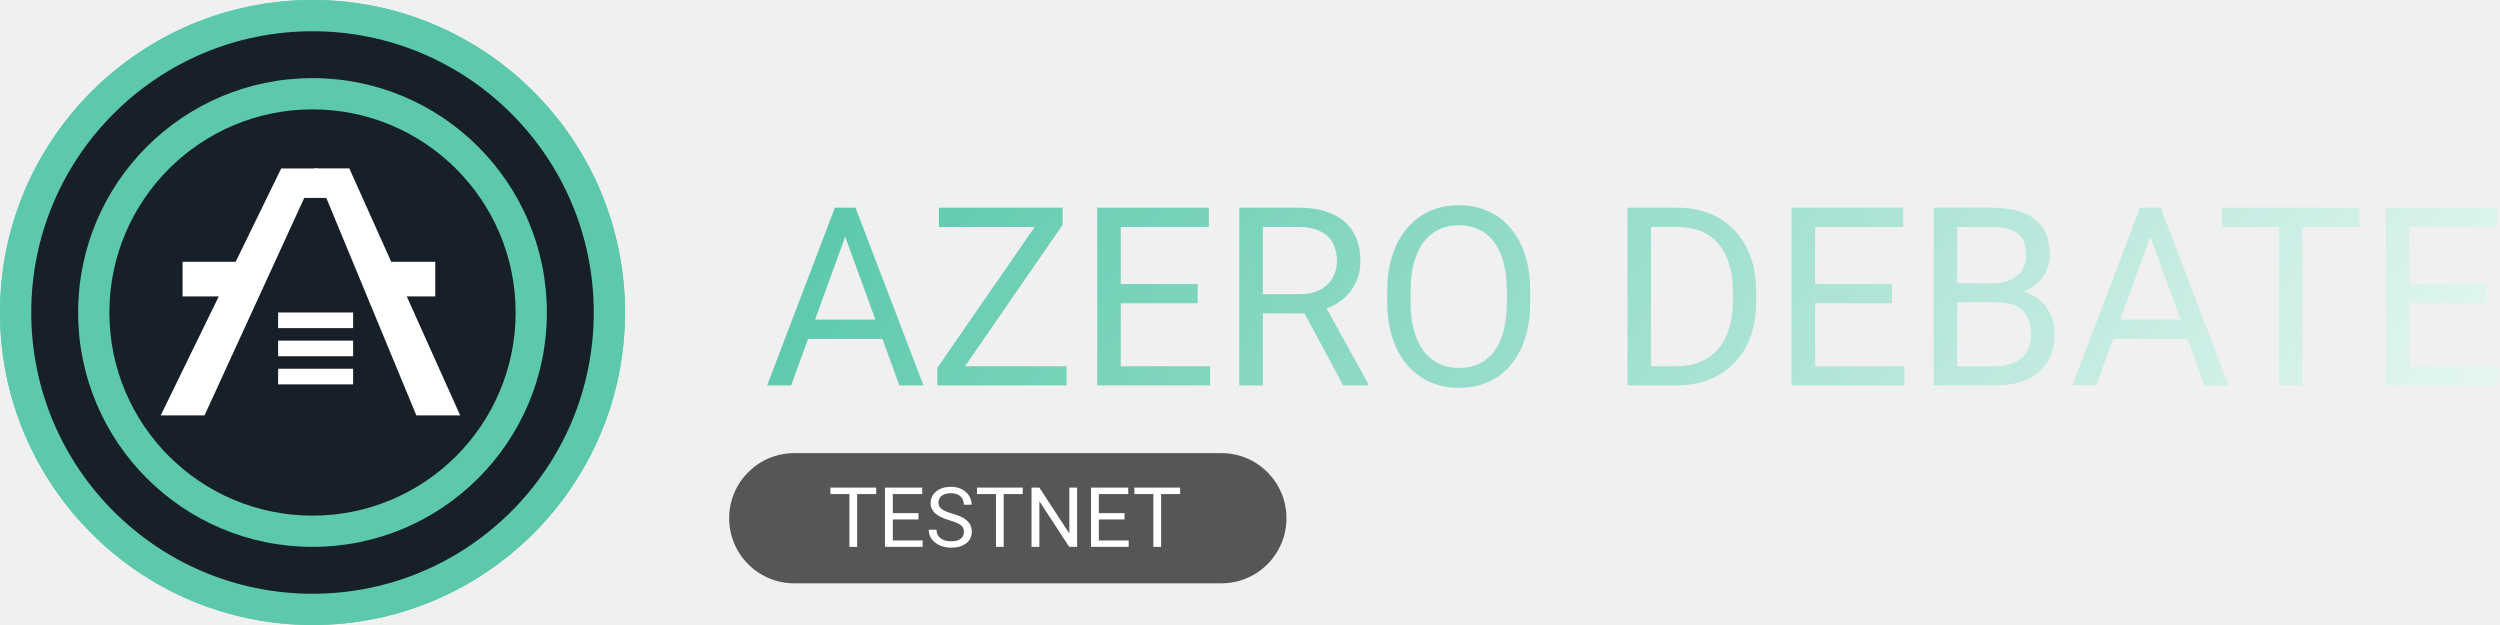
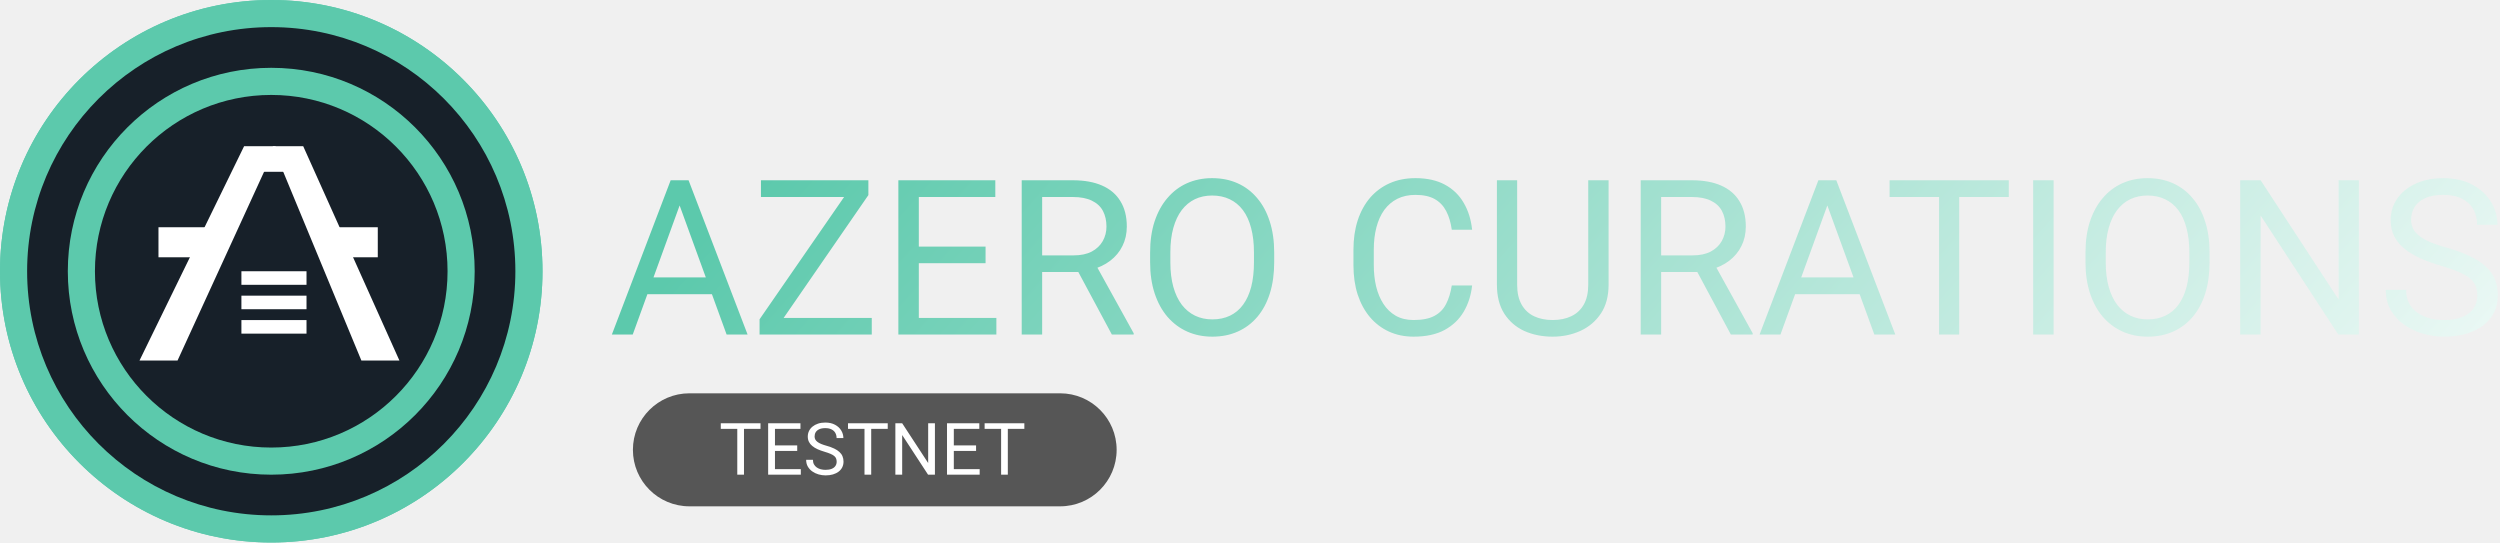
- <svg xmlns="http://www.w3.org/2000/svg" width="480" height="120" viewBox="0 0 480 120" fill="none">
-   <path d="M163.203 42.898L151.906 74H147.289L160.297 39.875H163.273L163.203 42.898ZM172.672 74L161.352 42.898L161.281 39.875H164.258L177.312 74H172.672ZM172.086 61.367V65.07H152.914V61.367H172.086ZM204.781 70.32V74H181.672V70.32H204.781ZM204.031 43.156L182.75 74H179.961V70.625L201.219 39.875H204.031V43.156ZM202.109 39.875V43.578H180.266V39.875H202.109ZM232.344 70.32V74H214.273V70.32H232.344ZM215.188 39.875V74H210.664V39.875H215.188ZM229.953 54.547V58.227H214.273V54.547H229.953ZM232.109 39.875V43.578H214.273V39.875H232.109ZM237.945 39.875H249.242C251.805 39.875 253.969 40.266 255.734 41.047C257.516 41.828 258.867 42.984 259.789 44.516C260.727 46.031 261.195 47.898 261.195 50.117C261.195 51.68 260.875 53.109 260.234 54.406C259.609 55.688 258.703 56.781 257.516 57.688C256.344 58.578 254.938 59.242 253.297 59.68L252.031 60.172H241.414L241.367 56.492H249.383C251.008 56.492 252.359 56.211 253.438 55.648C254.516 55.07 255.328 54.297 255.875 53.328C256.422 52.359 256.695 51.289 256.695 50.117C256.695 48.805 256.438 47.656 255.922 46.672C255.406 45.688 254.594 44.93 253.484 44.398C252.391 43.852 250.977 43.578 249.242 43.578H242.469V74H237.945V39.875ZM257.891 74L249.594 58.531L254.305 58.508L262.719 73.719V74H257.891ZM293.797 55.859V58.016C293.797 60.578 293.477 62.875 292.836 64.906C292.195 66.938 291.273 68.664 290.07 70.086C288.867 71.508 287.422 72.594 285.734 73.344C284.062 74.094 282.188 74.469 280.109 74.469C278.094 74.469 276.242 74.094 274.555 73.344C272.883 72.594 271.43 71.508 270.195 70.086C268.977 68.664 268.031 66.938 267.359 64.906C266.688 62.875 266.352 60.578 266.352 58.016V55.859C266.352 53.297 266.68 51.008 267.336 48.992C268.008 46.961 268.953 45.234 270.172 43.812C271.391 42.375 272.836 41.281 274.508 40.531C276.195 39.781 278.047 39.406 280.062 39.406C282.141 39.406 284.016 39.781 285.688 40.531C287.375 41.281 288.82 42.375 290.023 43.812C291.242 45.234 292.172 46.961 292.812 48.992C293.469 51.008 293.797 53.297 293.797 55.859ZM289.32 58.016V55.812C289.32 53.781 289.109 51.984 288.688 50.422C288.281 48.859 287.68 47.547 286.883 46.484C286.086 45.422 285.109 44.617 283.953 44.07C282.812 43.523 281.516 43.25 280.062 43.25C278.656 43.25 277.383 43.523 276.242 44.07C275.117 44.617 274.148 45.422 273.336 46.484C272.539 47.547 271.922 48.859 271.484 50.422C271.047 51.984 270.828 53.781 270.828 55.812V58.016C270.828 60.062 271.047 61.875 271.484 63.453C271.922 65.016 272.547 66.336 273.359 67.414C274.188 68.477 275.164 69.281 276.289 69.828C277.43 70.375 278.703 70.648 280.109 70.648C281.578 70.648 282.883 70.375 284.023 69.828C285.164 69.281 286.125 68.477 286.906 67.414C287.703 66.336 288.305 65.016 288.711 63.453C289.117 61.875 289.32 60.062 289.32 58.016ZM321.711 74H314.586L314.633 70.32H321.711C324.148 70.32 326.18 69.812 327.805 68.797C329.43 67.766 330.648 66.328 331.461 64.484C332.289 62.625 332.703 60.453 332.703 57.969V55.883C332.703 53.93 332.469 52.195 332 50.68C331.531 49.148 330.844 47.859 329.938 46.812C329.031 45.75 327.922 44.945 326.609 44.398C325.312 43.852 323.82 43.578 322.133 43.578H314.445V39.875H322.133C324.367 39.875 326.406 40.25 328.25 41C330.094 41.734 331.68 42.805 333.008 44.211C334.352 45.602 335.383 47.289 336.102 49.273C336.82 51.242 337.18 53.461 337.18 55.93V57.969C337.18 60.438 336.82 62.664 336.102 64.648C335.383 66.617 334.344 68.297 332.984 69.688C331.641 71.078 330.016 72.148 328.109 72.898C326.219 73.633 324.086 74 321.711 74ZM317 39.875V74H312.477V39.875H317ZM365.656 70.32V74H347.586V70.32H365.656ZM348.5 39.875V74H343.977V39.875H348.5ZM363.266 54.547V58.227H347.586V54.547H363.266ZM365.422 39.875V43.578H347.586V39.875H365.422ZM383.422 58.039H374.773L374.727 54.406H382.578C383.875 54.406 385.008 54.188 385.977 53.75C386.945 53.312 387.695 52.688 388.227 51.875C388.773 51.047 389.047 50.062 389.047 48.922C389.047 47.672 388.805 46.656 388.32 45.875C387.852 45.078 387.125 44.5 386.141 44.141C385.172 43.766 383.938 43.578 382.438 43.578H375.781V74H371.258V39.875H382.438C384.188 39.875 385.75 40.055 387.125 40.414C388.5 40.758 389.664 41.305 390.617 42.055C391.586 42.789 392.32 43.727 392.82 44.867C393.32 46.008 393.57 47.375 393.57 48.969C393.57 50.375 393.211 51.648 392.492 52.789C391.773 53.914 390.773 54.836 389.492 55.555C388.227 56.273 386.742 56.734 385.039 56.938L383.422 58.039ZM383.211 74H372.992L375.547 70.32H383.211C384.648 70.32 385.867 70.07 386.867 69.57C387.883 69.07 388.656 68.367 389.188 67.461C389.719 66.539 389.984 65.453 389.984 64.203C389.984 62.938 389.758 61.844 389.305 60.922C388.852 60 388.141 59.289 387.172 58.789C386.203 58.289 384.953 58.039 383.422 58.039H376.977L377.023 54.406H385.836L386.797 55.719C388.438 55.859 389.828 56.328 390.969 57.125C392.109 57.906 392.977 58.906 393.57 60.125C394.18 61.344 394.484 62.688 394.484 64.156C394.484 66.281 394.016 68.078 393.078 69.547C392.156 71 390.852 72.109 389.164 72.875C387.477 73.625 385.492 74 383.211 74ZM413.797 42.898L402.5 74H397.883L410.891 39.875H413.867L413.797 42.898ZM423.266 74L411.945 42.898L411.875 39.875H414.852L427.906 74H423.266ZM422.68 61.367V65.07H403.508V61.367H422.68ZM442.039 39.875V74H437.586V39.875H442.039ZM453.008 39.875V43.578H426.641V39.875H453.008ZM479.75 70.32V74H461.68V70.32H479.75ZM462.594 39.875V74H458.07V39.875H462.594ZM477.359 54.547V58.227H461.68V54.547H477.359ZM479.516 39.875V43.578H461.68V39.875H479.516Z" fill="url(#paint0_linear_0_1)" />
+ <svg xmlns="http://www.w3.org/2000/svg" width="553" height="120" viewBox="0 0 553 120" fill="none">
+   <path d="M151.258 42.898L139.961 74H135.344L148.352 39.875H151.328L151.258 42.898ZM160.727 74L149.406 42.898L149.336 39.875H152.312L165.367 74H160.727ZM160.141 61.367V65.07H140.969V61.367H160.141ZM192.836 70.32V74H169.727V70.32H192.836ZM192.086 43.156L170.805 74H168.016V70.625L189.273 39.875H192.086V43.156ZM190.164 39.875V43.578H168.32V39.875H190.164ZM220.398 70.32V74H202.328V70.32H220.398ZM203.242 39.875V74H198.719V39.875H203.242ZM218.008 54.547V58.227H202.328V54.547H218.008ZM220.164 39.875V43.578H202.328V39.875H220.164ZM226 39.875H237.297C239.859 39.875 242.023 40.266 243.789 41.047C245.57 41.828 246.922 42.984 247.844 44.516C248.781 46.031 249.25 47.898 249.25 50.117C249.25 51.68 248.93 53.109 248.289 54.406C247.664 55.688 246.758 56.781 245.57 57.688C244.398 58.578 242.992 59.242 241.352 59.68L240.086 60.172H229.469L229.422 56.492H237.438C239.062 56.492 240.414 56.211 241.492 55.648C242.57 55.07 243.383 54.297 243.93 53.328C244.477 52.359 244.75 51.289 244.75 50.117C244.75 48.805 244.492 47.656 243.977 46.672C243.461 45.688 242.648 44.93 241.539 44.398C240.445 43.852 239.031 43.578 237.297 43.578H230.523V74H226V39.875ZM245.945 74L237.648 58.531L242.359 58.508L250.773 73.719V74H245.945ZM281.852 55.859V58.016C281.852 60.578 281.531 62.875 280.891 64.906C280.25 66.938 279.328 68.664 278.125 70.086C276.922 71.508 275.477 72.594 273.789 73.344C272.117 74.094 270.242 74.469 268.164 74.469C266.148 74.469 264.297 74.094 262.609 73.344C260.938 72.594 259.484 71.508 258.25 70.086C257.031 68.664 256.086 66.938 255.414 64.906C254.742 62.875 254.406 60.578 254.406 58.016V55.859C254.406 53.297 254.734 51.008 255.391 48.992C256.062 46.961 257.008 45.234 258.227 43.812C259.445 42.375 260.891 41.281 262.562 40.531C264.25 39.781 266.102 39.406 268.117 39.406C270.195 39.406 272.07 39.781 273.742 40.531C275.43 41.281 276.875 42.375 278.078 43.812C279.297 45.234 280.227 46.961 280.867 48.992C281.523 51.008 281.852 53.297 281.852 55.859ZM277.375 58.016V55.812C277.375 53.781 277.164 51.984 276.742 50.422C276.336 48.859 275.734 47.547 274.938 46.484C274.141 45.422 273.164 44.617 272.008 44.07C270.867 43.523 269.57 43.25 268.117 43.25C266.711 43.25 265.438 43.523 264.297 44.07C263.172 44.617 262.203 45.422 261.391 46.484C260.594 47.547 259.977 48.859 259.539 50.422C259.102 51.984 258.883 53.781 258.883 55.812V58.016C258.883 60.062 259.102 61.875 259.539 63.453C259.977 65.016 260.602 66.336 261.414 67.414C262.242 68.477 263.219 69.281 264.344 69.828C265.484 70.375 266.758 70.648 268.164 70.648C269.633 70.648 270.938 70.375 272.078 69.828C273.219 69.281 274.18 68.477 274.961 67.414C275.758 66.336 276.359 65.016 276.766 63.453C277.172 61.875 277.375 60.062 277.375 58.016ZM321.133 63.148H325.633C325.398 65.305 324.781 67.234 323.781 68.938C322.781 70.641 321.367 71.992 319.539 72.992C317.711 73.977 315.43 74.469 312.695 74.469C310.695 74.469 308.875 74.094 307.234 73.344C305.609 72.594 304.211 71.531 303.039 70.156C301.867 68.766 300.961 67.102 300.32 65.164C299.695 63.211 299.383 61.039 299.383 58.648V55.25C299.383 52.859 299.695 50.695 300.32 48.758C300.961 46.805 301.875 45.133 303.062 43.742C304.266 42.352 305.711 41.281 307.398 40.531C309.086 39.781 310.984 39.406 313.094 39.406C315.672 39.406 317.852 39.891 319.633 40.859C321.414 41.828 322.797 43.172 323.781 44.891C324.781 46.594 325.398 48.57 325.633 50.82H321.133C320.914 49.227 320.508 47.859 319.914 46.719C319.32 45.562 318.477 44.672 317.383 44.047C316.289 43.422 314.859 43.109 313.094 43.109C311.578 43.109 310.242 43.398 309.086 43.977C307.945 44.555 306.984 45.375 306.203 46.438C305.438 47.5 304.859 48.773 304.469 50.258C304.078 51.742 303.883 53.391 303.883 55.203V58.648C303.883 60.32 304.055 61.891 304.398 63.359C304.758 64.828 305.297 66.117 306.016 67.227C306.734 68.336 307.648 69.211 308.758 69.852C309.867 70.477 311.18 70.789 312.695 70.789C314.617 70.789 316.148 70.484 317.289 69.875C318.43 69.266 319.289 68.391 319.867 67.25C320.461 66.109 320.883 64.742 321.133 63.148ZM351.32 39.875H355.82V62.961C355.82 65.523 355.25 67.656 354.109 69.359C352.969 71.062 351.453 72.344 349.562 73.203C347.688 74.047 345.648 74.469 343.445 74.469C341.133 74.469 339.039 74.047 337.164 73.203C335.305 72.344 333.828 71.062 332.734 69.359C331.656 67.656 331.117 65.523 331.117 62.961V39.875H335.594V62.961C335.594 64.742 335.922 66.211 336.578 67.367C337.234 68.523 338.148 69.383 339.32 69.945C340.508 70.508 341.883 70.789 343.445 70.789C345.023 70.789 346.398 70.508 347.57 69.945C348.758 69.383 349.68 68.523 350.336 67.367C350.992 66.211 351.32 64.742 351.32 62.961V39.875ZM362.922 39.875H374.219C376.781 39.875 378.945 40.266 380.711 41.047C382.492 41.828 383.844 42.984 384.766 44.516C385.703 46.031 386.172 47.898 386.172 50.117C386.172 51.68 385.852 53.109 385.211 54.406C384.586 55.688 383.68 56.781 382.492 57.688C381.32 58.578 379.914 59.242 378.273 59.68L377.008 60.172H366.391L366.344 56.492H374.359C375.984 56.492 377.336 56.211 378.414 55.648C379.492 55.07 380.305 54.297 380.852 53.328C381.398 52.359 381.672 51.289 381.672 50.117C381.672 48.805 381.414 47.656 380.898 46.672C380.383 45.688 379.57 44.93 378.461 44.398C377.367 43.852 375.953 43.578 374.219 43.578H367.445V74H362.922V39.875ZM382.867 74L374.57 58.531L379.281 58.508L387.695 73.719V74H382.867ZM405.133 42.898L393.836 74H389.219L402.227 39.875H405.203L405.133 42.898ZM414.602 74L403.281 42.898L403.211 39.875H406.188L419.242 74H414.602ZM414.016 61.367V65.07H394.844V61.367H414.016ZM433.375 39.875V74H428.922V39.875H433.375ZM444.344 39.875V43.578H417.977V39.875H444.344ZM454.258 39.875V74H449.734V39.875H454.258ZM488.758 55.859V58.016C488.758 60.578 488.438 62.875 487.797 64.906C487.156 66.938 486.234 68.664 485.031 70.086C483.828 71.508 482.383 72.594 480.695 73.344C479.023 74.094 477.148 74.469 475.07 74.469C473.055 74.469 471.203 74.094 469.516 73.344C467.844 72.594 466.391 71.508 465.156 70.086C463.938 68.664 462.992 66.938 462.32 64.906C461.648 62.875 461.312 60.578 461.312 58.016V55.859C461.312 53.297 461.641 51.008 462.297 48.992C462.969 46.961 463.914 45.234 465.133 43.812C466.352 42.375 467.797 41.281 469.469 40.531C471.156 39.781 473.008 39.406 475.023 39.406C477.102 39.406 478.977 39.781 480.648 40.531C482.336 41.281 483.781 42.375 484.984 43.812C486.203 45.234 487.133 46.961 487.773 48.992C488.43 51.008 488.758 53.297 488.758 55.859ZM484.281 58.016V55.812C484.281 53.781 484.07 51.984 483.648 50.422C483.242 48.859 482.641 47.547 481.844 46.484C481.047 45.422 480.07 44.617 478.914 44.07C477.773 43.523 476.477 43.25 475.023 43.25C473.617 43.25 472.344 43.523 471.203 44.07C470.078 44.617 469.109 45.422 468.297 46.484C467.5 47.547 466.883 48.859 466.445 50.422C466.008 51.984 465.789 53.781 465.789 55.812V58.016C465.789 60.062 466.008 61.875 466.445 63.453C466.883 65.016 467.508 66.336 468.32 67.414C469.148 68.477 470.125 69.281 471.25 69.828C472.391 70.375 473.664 70.648 475.07 70.648C476.539 70.648 477.844 70.375 478.984 69.828C480.125 69.281 481.086 68.477 481.867 67.414C482.664 66.336 483.266 65.016 483.672 63.453C484.078 61.875 484.281 60.062 484.281 58.016ZM521.781 39.875V74H517.234L500.055 47.68V74H495.531V39.875H500.055L517.305 66.266V39.875H521.781ZM547.984 65.375C547.984 64.578 547.859 63.875 547.609 63.266C547.375 62.641 546.953 62.078 546.344 61.578C545.75 61.078 544.922 60.602 543.859 60.148C542.812 59.695 541.484 59.234 539.875 58.766C538.188 58.266 536.664 57.711 535.305 57.102C533.945 56.477 532.781 55.766 531.812 54.969C530.844 54.172 530.102 53.258 529.586 52.227C529.07 51.195 528.812 50.016 528.812 48.688C528.812 47.359 529.086 46.133 529.633 45.008C530.18 43.883 530.961 42.906 531.977 42.078C533.008 41.234 534.234 40.578 535.656 40.109C537.078 39.641 538.664 39.406 540.414 39.406C542.977 39.406 545.148 39.898 546.93 40.883C548.727 41.852 550.094 43.125 551.031 44.703C551.969 46.266 552.438 47.938 552.438 49.719H547.938C547.938 48.438 547.664 47.305 547.117 46.32C546.57 45.32 545.742 44.539 544.633 43.977C543.523 43.398 542.117 43.109 540.414 43.109C538.805 43.109 537.477 43.352 536.43 43.836C535.383 44.32 534.602 44.977 534.086 45.805C533.586 46.633 533.336 47.578 533.336 48.641C533.336 49.359 533.484 50.016 533.781 50.609C534.094 51.188 534.57 51.727 535.211 52.227C535.867 52.727 536.695 53.188 537.695 53.609C538.711 54.031 539.922 54.438 541.328 54.828C543.266 55.375 544.938 55.984 546.344 56.656C547.75 57.328 548.906 58.086 549.812 58.93C550.734 59.758 551.414 60.703 551.852 61.766C552.305 62.812 552.531 64 552.531 65.328C552.531 66.719 552.25 67.977 551.688 69.102C551.125 70.227 550.32 71.188 549.273 71.984C548.227 72.781 546.969 73.398 545.5 73.836C544.047 74.258 542.422 74.469 540.625 74.469C539.047 74.469 537.492 74.25 535.961 73.812C534.445 73.375 533.062 72.719 531.812 71.844C530.578 70.969 529.586 69.891 528.836 68.609C528.102 67.312 527.734 65.812 527.734 64.109H532.234C532.234 65.281 532.461 66.289 532.914 67.133C533.367 67.961 533.984 68.648 534.766 69.195C535.562 69.742 536.461 70.148 537.461 70.414C538.477 70.664 539.531 70.789 540.625 70.789C542.203 70.789 543.539 70.57 544.633 70.133C545.727 69.695 546.555 69.07 547.117 68.258C547.695 67.445 547.984 66.484 547.984 65.375Z" fill="url(#paint0_linear_0_1)" />
  <circle cx="60" cy="60" r="60" fill="#5CC9AC" />
  <circle cx="60" cy="60" r="54" fill="#172029" />
  <circle cx="60" cy="60" r="60" fill="#5CC9AC" />
  <circle cx="60" cy="60" r="54" fill="#172029" />
  <circle cx="60" cy="60" r="45" fill="#5CC9AC" />
  <circle cx="60" cy="60" r="39" fill="#172029" />
  <path d="M53.995 32.34L61.007 32.34L39.27 79.752L30.856 79.752L53.995 32.34Z" fill="white" />
  <path d="M55.671 32.889H66.066L65.198 38H60.869H56.444L55.671 32.889Z" fill="white" />
  <path d="M60.306 32.339L67.068 32.338L88.353 79.752L79.939 79.752L60.306 32.339Z" fill="white" />
  <path d="M35.055 50.267H48.915V56.911H35.055V50.267Z" fill="white" />
  <path d="M71.19 50.267H83.565V56.911H71.19V50.267Z" fill="white" />
  <rect x="53.4" y="60" width="14.4" height="3" fill="white" />
  <rect x="53.4" y="65.4" width="14.4" height="3" fill="white" />
  <rect x="53.4" y="70.8" width="14.4" height="3" fill="white" />
  <rect x="140" y="87" width="107" height="25" rx="12.5" fill="#565656" />
  <path d="M164.57 93.625V105H163.086V93.625H164.57ZM168.227 93.625V94.859H159.438V93.625H168.227ZM177.141 103.773V105H171.117V103.773H177.141ZM171.422 93.625V105H169.914V93.625H171.422ZM176.344 98.516V99.742H171.117V98.516H176.344ZM177.062 93.625V94.859H171.117V93.625H177.062ZM185.07 102.125C185.07 101.859 185.029 101.625 184.945 101.422C184.867 101.214 184.727 101.026 184.523 100.859C184.326 100.693 184.049 100.534 183.695 100.383C183.346 100.232 182.904 100.078 182.367 99.922C181.805 99.755 181.297 99.57 180.844 99.367C180.391 99.159 180.003 98.922 179.68 98.656C179.357 98.391 179.109 98.086 178.938 97.742C178.766 97.398 178.68 97.005 178.68 96.562C178.68 96.12 178.771 95.711 178.953 95.336C179.135 94.961 179.396 94.635 179.734 94.359C180.078 94.078 180.487 93.859 180.961 93.703C181.435 93.547 181.964 93.469 182.547 93.469C183.401 93.469 184.125 93.633 184.719 93.961C185.318 94.284 185.773 94.708 186.086 95.234C186.398 95.755 186.555 96.312 186.555 96.906H185.055C185.055 96.479 184.964 96.102 184.781 95.773C184.599 95.44 184.323 95.18 183.953 94.992C183.583 94.799 183.115 94.703 182.547 94.703C182.01 94.703 181.568 94.784 181.219 94.945C180.87 95.107 180.609 95.326 180.438 95.602C180.271 95.878 180.188 96.193 180.188 96.547C180.188 96.787 180.237 97.005 180.336 97.203C180.44 97.396 180.599 97.576 180.812 97.742C181.031 97.909 181.307 98.062 181.641 98.203C181.979 98.344 182.383 98.479 182.852 98.609C183.497 98.792 184.055 98.995 184.523 99.219C184.992 99.443 185.378 99.695 185.68 99.977C185.987 100.253 186.214 100.568 186.359 100.922C186.51 101.271 186.586 101.667 186.586 102.109C186.586 102.573 186.492 102.992 186.305 103.367C186.117 103.742 185.849 104.062 185.5 104.328C185.151 104.594 184.732 104.799 184.242 104.945C183.758 105.086 183.216 105.156 182.617 105.156C182.091 105.156 181.573 105.083 181.062 104.938C180.557 104.792 180.096 104.573 179.68 104.281C179.268 103.99 178.938 103.63 178.688 103.203C178.443 102.771 178.32 102.271 178.32 101.703H179.82C179.82 102.094 179.896 102.43 180.047 102.711C180.198 102.987 180.404 103.216 180.664 103.398C180.93 103.581 181.229 103.716 181.562 103.805C181.901 103.888 182.253 103.93 182.617 103.93C183.143 103.93 183.589 103.857 183.953 103.711C184.318 103.565 184.594 103.357 184.781 103.086C184.974 102.815 185.07 102.495 185.07 102.125ZM192.711 93.625V105H191.227V93.625H192.711ZM196.367 93.625V94.859H187.578V93.625H196.367ZM206.805 93.625V105H205.289L199.562 96.227V105H198.055V93.625H199.562L205.312 102.422V93.625H206.805ZM216.703 103.773V105H210.68V103.773H216.703ZM210.984 93.625V105H209.477V93.625H210.984ZM215.906 98.516V99.742H210.68V98.516H215.906ZM216.625 93.625V94.859H210.68V93.625H216.625ZM222.93 93.625V105H221.445V93.625H222.93ZM226.586 93.625V94.859H217.797V93.625H226.586Z" fill="white" />
  <defs>
-     <linearGradient id="paint0_linear_0_1" x1="171.803" y1="25" x2="430.199" y2="223.173" gradientUnits="userSpaceOnUse">
+     <linearGradient id="paint0_linear_0_1" x1="179.948" y1="25" x2="445.6" y2="260.77" gradientUnits="userSpaceOnUse">
      <stop stop-color="#5CC9AC" />
      <stop offset="1" stop-color="white" />
    </linearGradient>
  </defs>
</svg>
